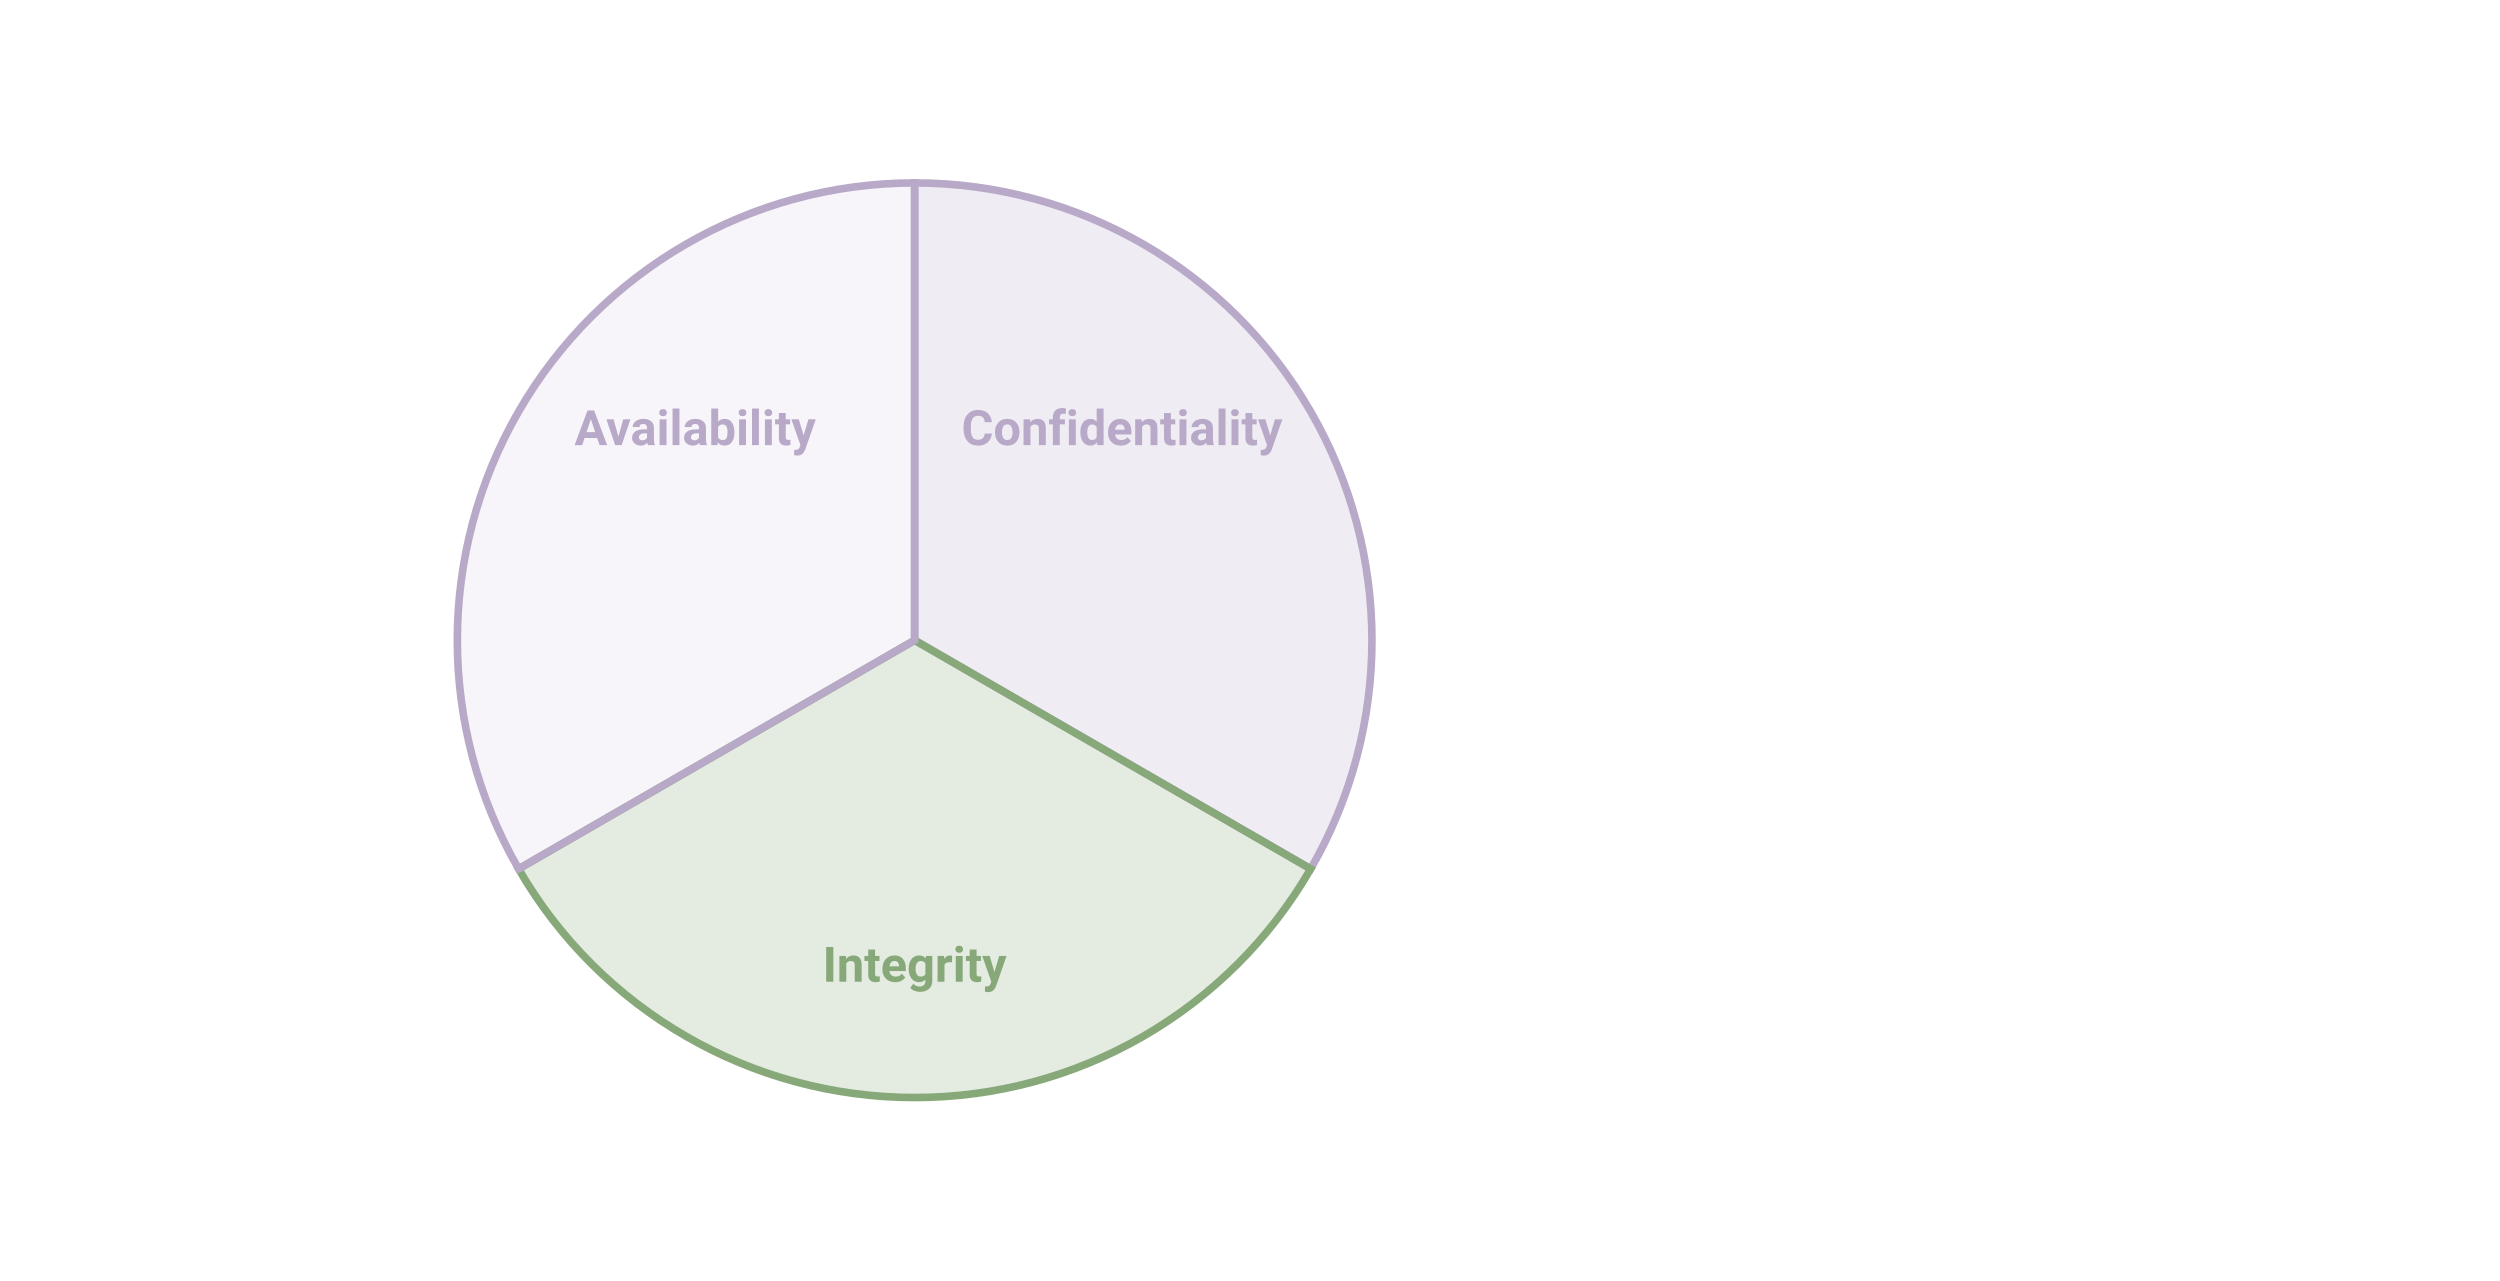
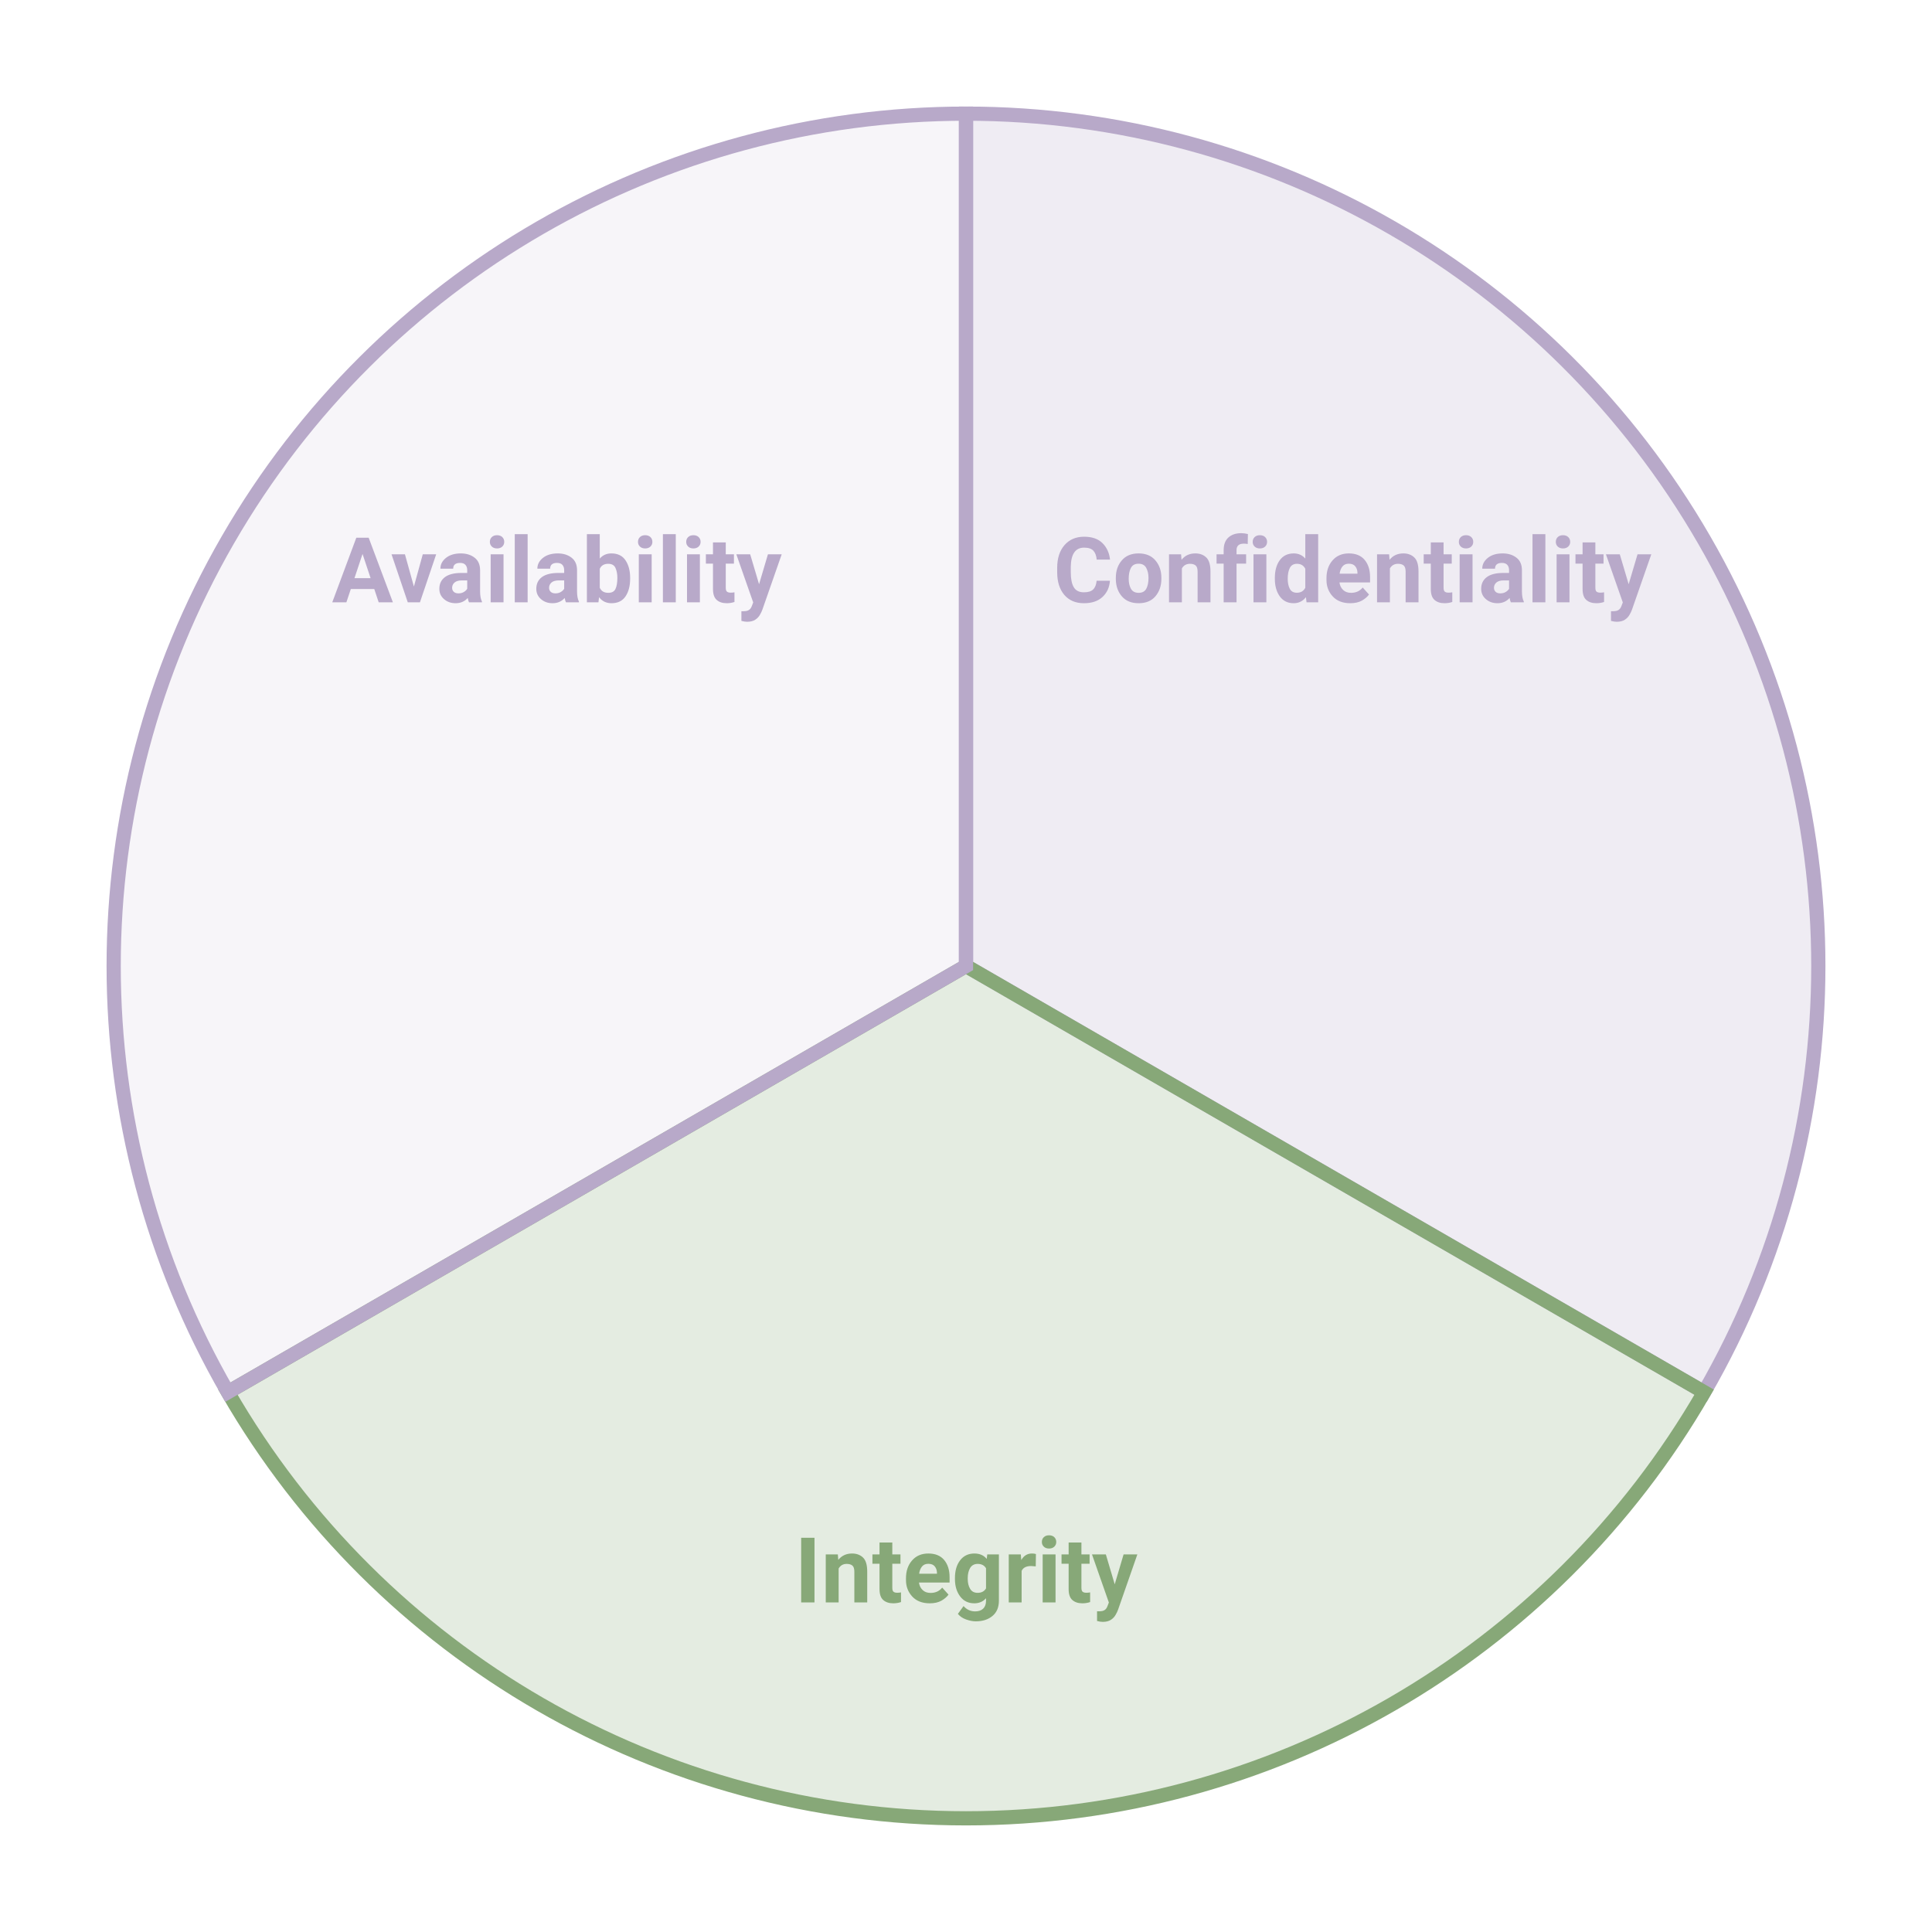
- <svg xmlns="http://www.w3.org/2000/svg" width="820" height="420" viewBox="0 0 820 420" role="img" aria-labelledby="t d">
+ <svg xmlns="http://www.w3.org/2000/svg" width="340" height="340" viewBox="130 40 340 340" role="img" aria-labelledby="t d">
  <defs>
    <marker id="as" markerWidth="9" markerHeight="9" refX="8" refY="4.5" orient="auto">
      <path d="M0,0 L9,4.5 L0,9 Z" fill="#87A878" />
    </marker>
    <marker id="al" markerWidth="9" markerHeight="9" refX="8" refY="4.5" orient="auto">
      <path d="M0,0 L9,4.5 L0,9 Z" fill="#B8A9C9" />
    </marker>
  </defs>
  <style>
 text{font-family:'Segoe UI',system-ui,-apple-system,Roboto,Arial,sans-serif}
 .dev{fill:#87A878;fill-opacity:.18;stroke:#87A878;stroke-width:2}
 .host{fill:#B8A9C9;fill-opacity:.18;stroke:#B8A9C9;stroke-width:2}
 .dim{fill:#B8A9C9;fill-opacity:.07;stroke:#B8A9C9;stroke-width:2;stroke-dasharray:7 5}
 .ext{fill:#B8A9C9;fill-opacity:.07;stroke:#B8A9C9;stroke-width:2;stroke-dasharray:7 5}
 .chip{fill:#87A878;fill-opacity:.12;stroke:none}
 .chipl{fill:#B8A9C9;fill-opacity:.12;stroke:none}
 .nd{font-size:16px;font-weight:600;fill:#87A878}
 .nh{font-size:16px;font-weight:600;fill:#B8A9C9}
 .el{font-size:12px;fill:#87A878}
 .elh{font-size:12px;fill:#B8A9C9}
 .note{font-size:12.5px;fill:#B8A9C9}
 .nt{font-size:13px;font-weight:600;fill:#B8A9C9}
</style>
  <g>
    <path d="M300 210 L300 60 A150 150 0 0 1 429.9 285 Z" fill="#B8A9C9" fill-opacity=".22" stroke="#B8A9C9" stroke-width="2.5" />
    <path d="M300 210 L429.9 285 A150 150 0 0 1 170.1 285 Z" fill="#87A878" fill-opacity=".22" stroke="#87A878" stroke-width="2.5" />
    <path d="M300 210 L170.1 285 A150 150 0 0 1 300 60 Z" fill="#B8A9C9" fill-opacity=".12" stroke="#B8A9C9" stroke-width="2.5" />
  </g>
  <text class="nh" x="368" y="146" text-anchor="middle" font-size="17">Confidentiality</text>
  <text class="nd" x="300" y="322" text-anchor="middle" font-size="17">Integrity</text>
  <text class="nh" x="228" y="146" text-anchor="middle" font-size="17">Availability</text>
</svg>
